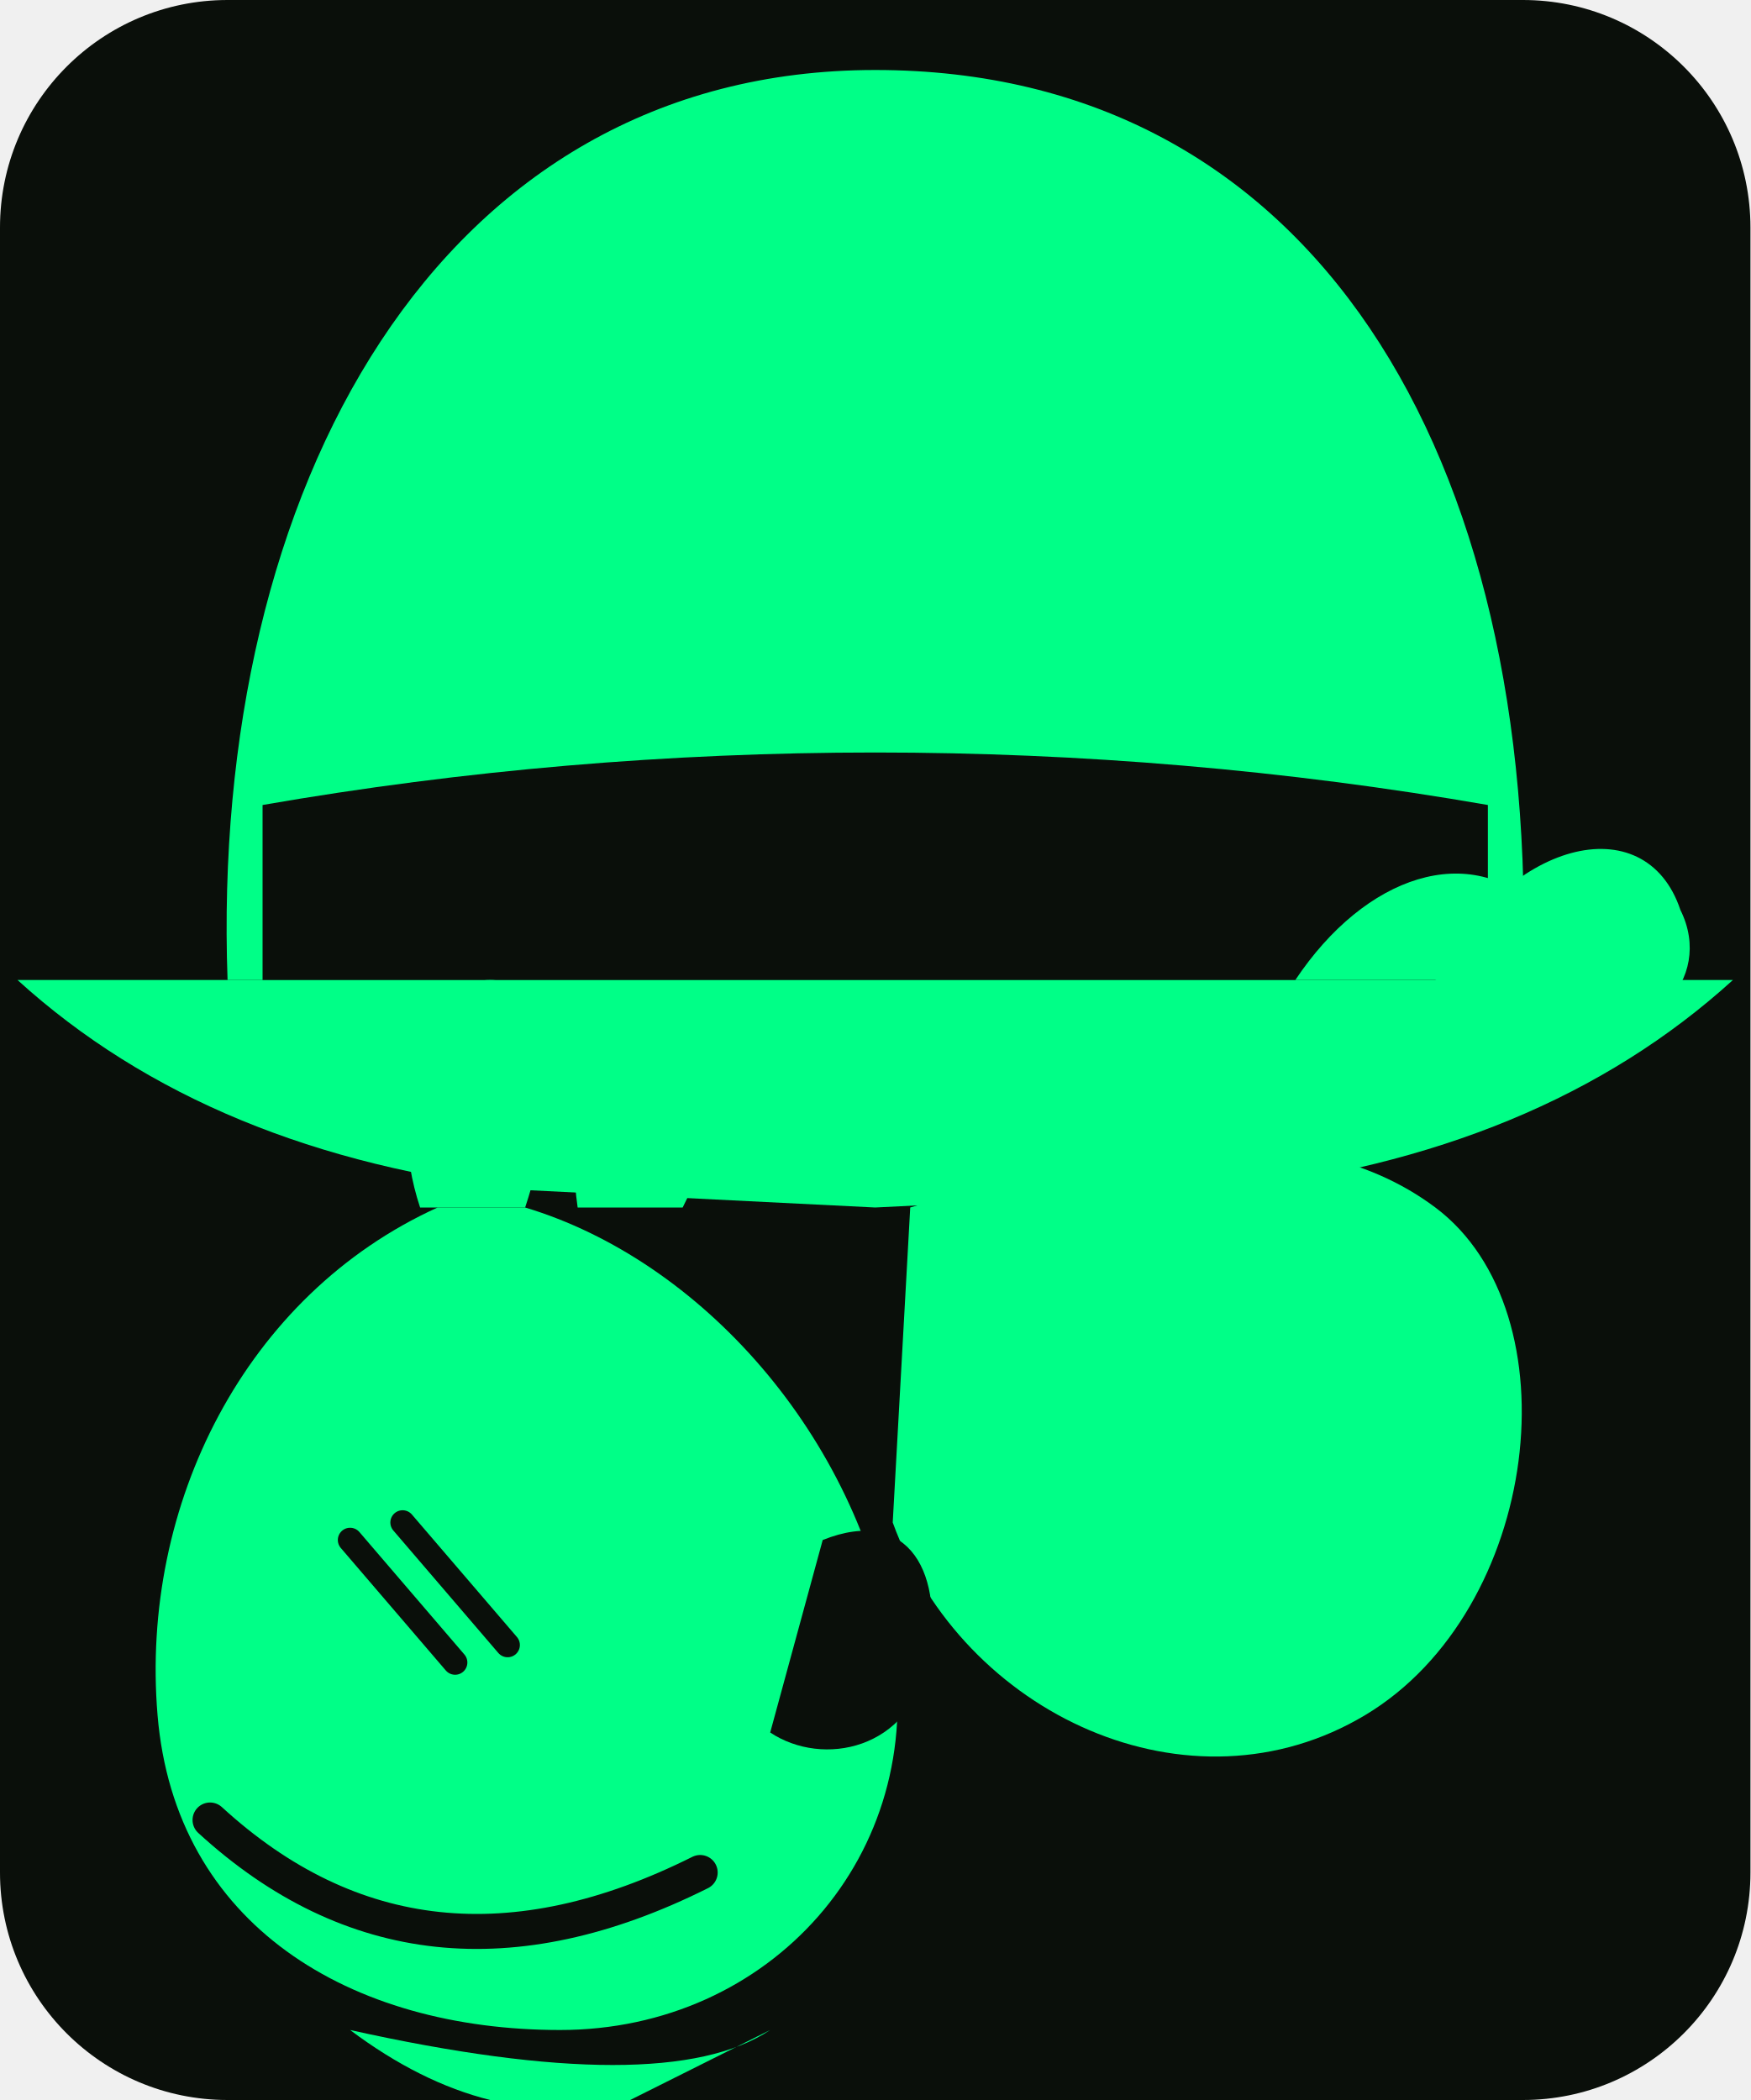
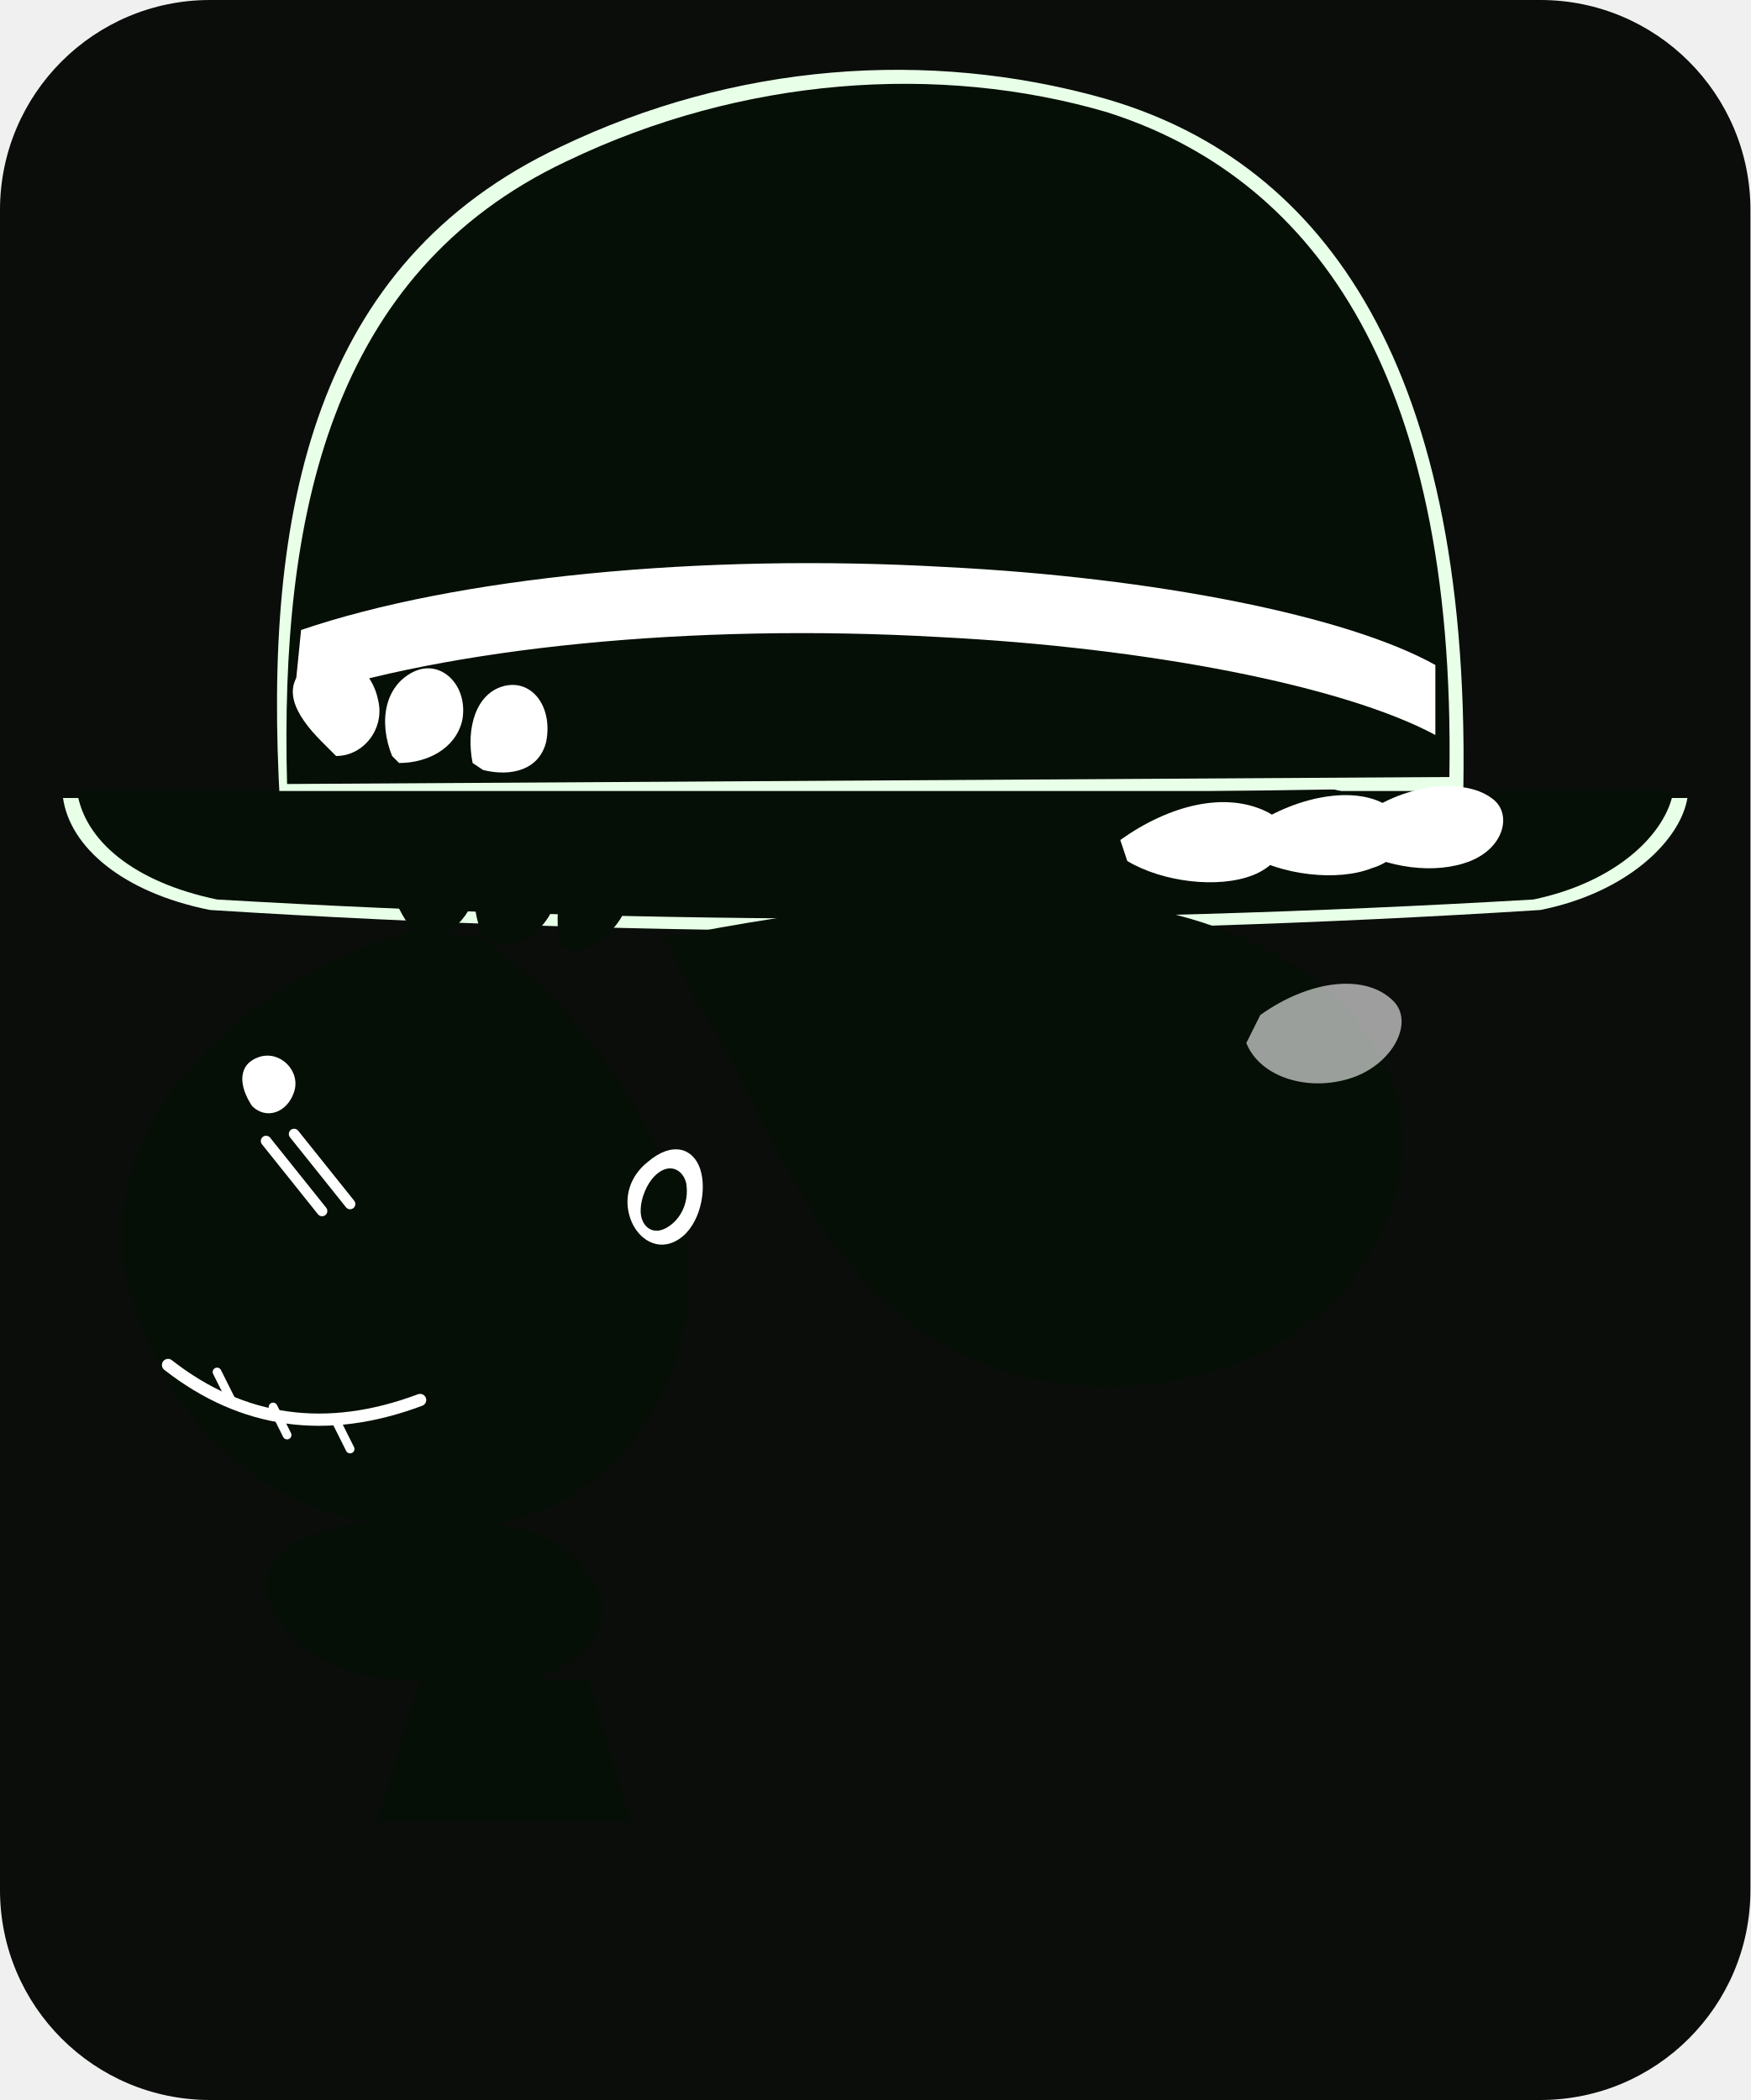
- <svg xmlns="http://www.w3.org/2000/svg" viewBox="0 0 100 120">
-   <rect width="100" height="120" rx="13" fill="#0A0F0A" />
-   <path d="     M 13,56     C 12,28 25,4 50,4     C 75,4 88,26 87,56     Z   " fill="#00ff87" />
-   <path d="     M 1,56     Q 12,66 30,68     L 50,69     L 70,68     Q 88,66 99,56     Z   " fill="#00ff87" />
-   <path d="     M 15,46     C 38,42 62,42 85,46     L 85,56     L 15,56     Z   " fill="#0A0F0A" />
-   <path d="     M 52,69     C 62,66 74,63 82,69     C 90,75 88,92 78,98     C 68,104 55,98 51,87     Z   " fill="#00ff87" />
-   <path d="M 74,56 C 78,50 84,48 88,52 C 92,56 90,62 87,56 Z" fill="#00ff87" />
-   <path d="M 82,56 C 86,48 94,46 96,52 C 98,56 94,60 90,58 Z" fill="#00ff87" />
-   <path d="     M 25,69     C 14,74 8,86 9,98     C 10,110 20,116 32,116     C 44,116 53,106 51,94     C 49,82 40,72 30,69     Z   " fill="#00ff87" />
-   <path d="M 24,69 C 22,63 24,56 28,56 C 32,56 32,63 30,69 Z" fill="#00ff87" />
-   <path d="M 33,69 C 32,62 35,57 39,57 C 43,57 42,63 39,69 Z" fill="#00ff87" />
-   <path d="M 20,116 Q 28,122 36,120 L 44,116 Q 38,120 20,116 Z" fill="#00ff87" />
-   <path d="M 47,88 C 52,86 54,90 53,95 C 52,100 47,101 44,99 Z" fill="#0A0F0A" />
-   <line x1="20" y1="88" x2="26" y2="95" stroke="#0A0F0A" stroke-width="1.4" stroke-linecap="round" />
-   <line x1="23" y1="87" x2="29" y2="94" stroke="#0A0F0A" stroke-width="1.4" stroke-linecap="round" />
-   <path d="M 12,104 Q 24,115 40,107" fill="none" stroke="#0A0F0A" stroke-width="2" stroke-linecap="round" />
+ <svg xmlns="http://www.w3.org/2000/svg" viewBox="0 0 500 600" shape-rendering="geometricPrecision">
+   <rect width="500" height="600" rx="60" fill="#0A0D0A" />
+   <path d="     M 80,230     C 75,145 90,75 160,42     C 210,18 265,14 315,28     C 375,45 420,100 418,225     Z   " fill="#e8ffe8" />
+   <path d="     M 295,232     C 320,225 360,218 390,228     C 420,238 418,225 418,225     L 295,225     Z   " fill="#e8ffe8" />
+   <path d="     M 18,228 L 482,228     C 480,240 465,255 440,260     Q 250,272 60,260     C 35,255 20,242 18,228     Z   " fill="#e8ffe8" />
+   <path d="     M 82,224     C 80,148 94,78 162,46     C 212,22 268,18 316,32     C 373,50 416,104 414,222     Z   " fill="#050f05" />
+   <path d="     M 22,226 L 478,226     C 476,238 462,252 438,257     Q 250,268 62,257     C 38,252 24,240 22,226     Z   " fill="#050f05" />
+   <path d="     M 118,266     C 95,272 68,288 52,308     C 34,330 32,355 38,372     C 44,390 52,404 66,416     C 76,425 90,432 105,435     C 80,438 72,448 78,460     C 86,475 102,480 120,480     L 152,480     C 168,475 178,462 168,450     C 162,440 150,436 140,436     C 158,432 172,424 182,410     C 196,390 200,368 194,346     C 188,322 172,300 155,282     L 138,268     Z   " fill="#050f05" />
+   <path d="     M 190,268     C 230,260 285,252 330,260     C 368,268 395,290 400,318     C 404,342 390,368 368,382     C 346,396 315,400 288,392     C 262,384 244,366 232,346     C 220,328 212,306 200,288     Z   " fill="#050f05" />
+   <path d="     M 120,480 L 168,480 L 180,520 L 108,520 Z   " fill="#050f05" />
+   <path d="M 118,266 C 112,258 108,248 116,240 C 122,234 132,238 136,248 C 138,256 132,266 124,268 Z" fill="#050f05" />
+   <path d="M 138,268 C 134,258 134,246 142,240 C 150,234 160,240 160,250 C 160,260 154,268 146,270 Z" fill="#050f05" />
+   <path d="M 160,270 C 158,260 160,248 168,244 C 175,240 182,246 180,256 C 178,264 172,270 164,272 Z" fill="#050f05" />
+   <path d="     M 86,180     C 130,165 200,158 270,162     C 330,165 385,176 410,190     L 410,210     C 384,196 328,185 268,182     C 198,178 128,185 84,200     Z   " fill="white" />
+   <path d="M 92,212 C 84,204 80,196 88,190 C 96,184 106,190 108,200 C 110,208 104,216 96,216 Z" fill="white" />
+   <path d="M 112,216 C 108,206 110,196 118,192 C 126,188 134,196 132,206 C 130,214 122,218 114,218 Z" fill="white" />
+   <path d="M 135,218 C 133,208 136,198 144,196 C 152,194 158,202 156,212 C 154,220 146,222 138,220 Z" fill="white" />
+   <path d="M 320,240 C 334,230 350,226 362,232 C 370,236 368,246 358,250 C 348,254 332,252 322,246 Z" fill="white" />
+   <path d="M 355,238 C 368,228 386,224 396,230 C 404,235 402,245 392,248 C 382,252 366,250 356,244 Z" fill="white" />
+   <path d="M 388,234 C 400,224 418,222 426,228 C 432,232 430,242 420,246 C 410,250 396,248 386,242 Z" fill="white" />
+   <path d="M 360,290 C 374,280 390,278 398,286 C 404,292 398,304 386,308 C 374,312 360,308 356,298 Z" fill="white" opacity="0.6" />
+   <path d="M 72,316 C 68,310 68,304 74,302 C 80,300 86,306 84,312 C 82,318 76,320 72,316 Z" fill="white" />
+   <path d="     M 185,332     C 192,326 198,328 200,334     C 202,340 200,350 194,354     C 188,358 182,354 180,348     C 178,342 180,336 185,332     Z   " fill="white" />
+   <path d="     M 187,336     C 191,332 195,334 196,338     C 197,344 194,349 190,351     C 186,353 183,350 183,346     C 183,342 185,338 187,336     Z   " fill="#050f05" />
+   <line x1="76" y1="326" x2="92" y2="346" stroke="white" stroke-width="3" stroke-linecap="round" />
+   <line x1="84" y1="324" x2="100" y2="344" stroke="white" stroke-width="3" stroke-linecap="round" />
+   <path d="M 48,390 Q 80,415 120,400" fill="none" stroke="white" stroke-width="3.5" stroke-linecap="round" />
+   <line x1="62" y1="392" x2="66" y2="400" stroke="white" stroke-width="2.5" stroke-linecap="round" />
+   <line x1="78" y1="402" x2="82" y2="410" stroke="white" stroke-width="2.5" stroke-linecap="round" />
+   <line x1="96" y1="406" x2="100" y2="414" stroke="white" stroke-width="2.5" stroke-linecap="round" />
</svg>
